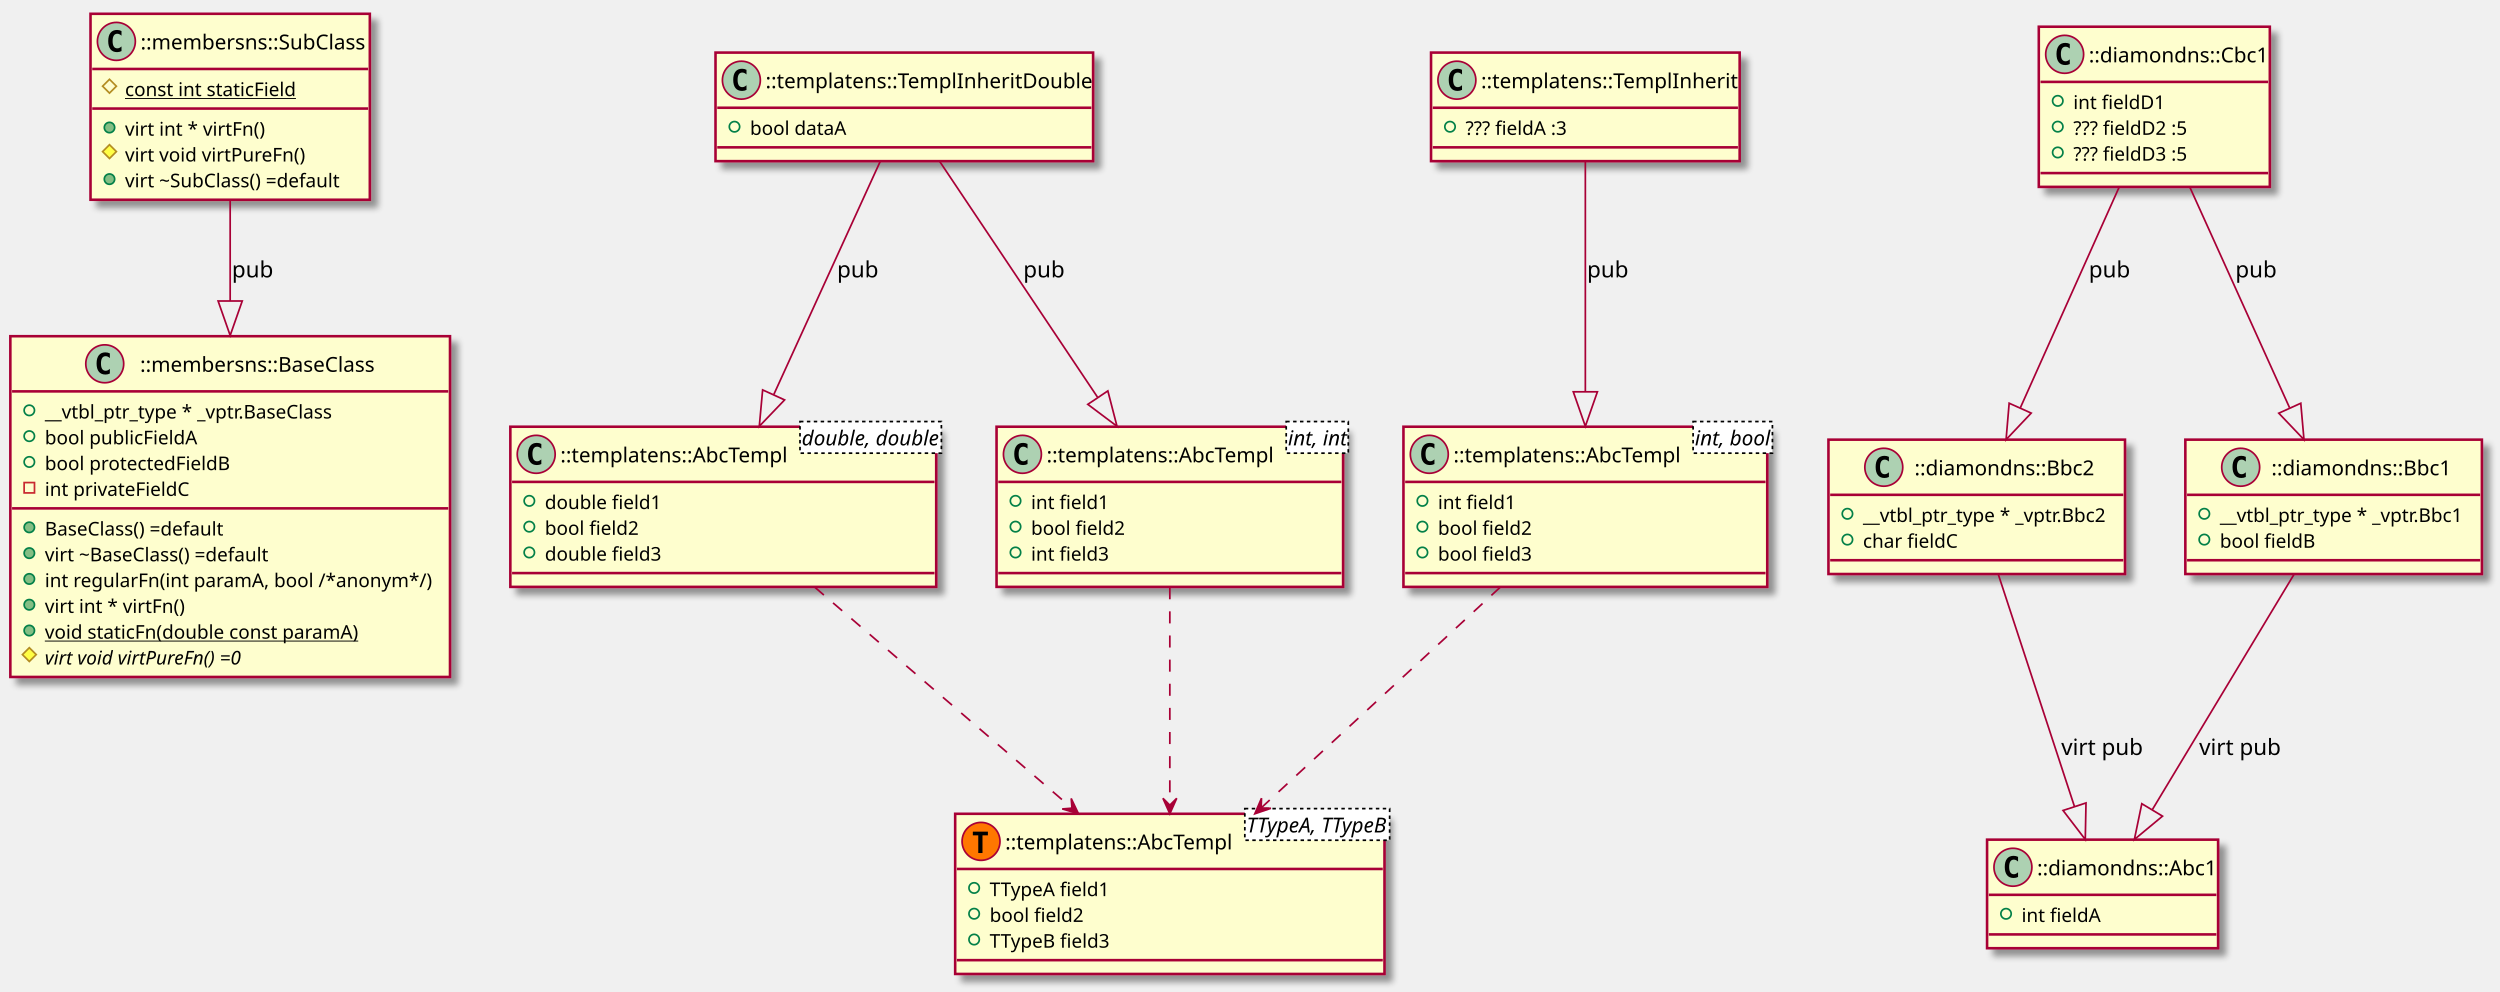
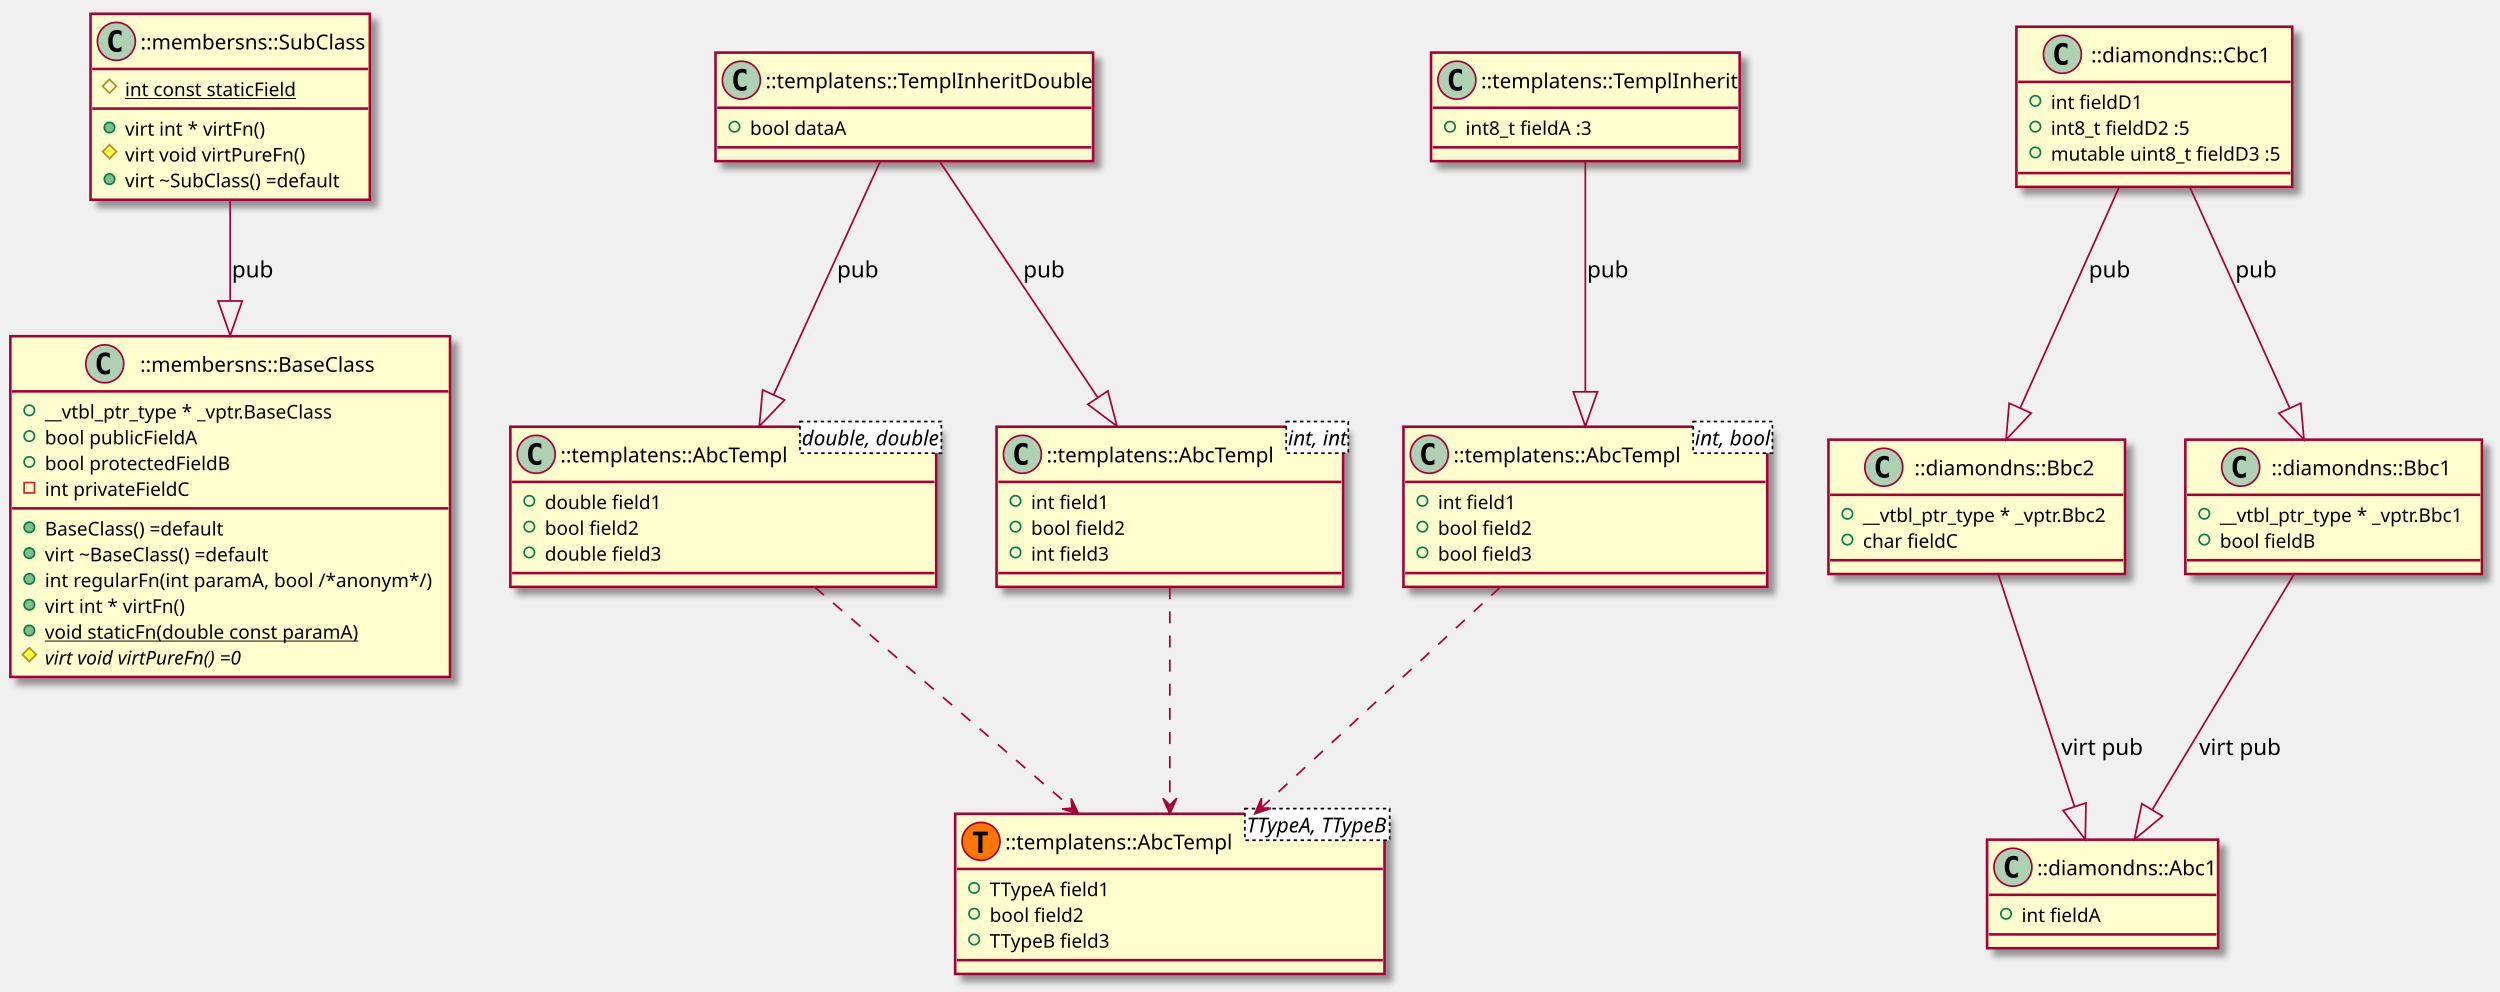
<svg xmlns="http://www.w3.org/2000/svg" contentScriptType="application/ecmascript" contentStyleType="text/css" height="575px" preserveAspectRatio="none" style="width:1450px;height:575px;" version="1.1" viewBox="0 0 1450 575" width="1450px" zoomAndPan="magnify">
  <defs>
-     <filter height="300%" id="fzhedijf8l1jd" width="300%" x="-1" y="-1">
+     <filter height="300%" id="f15ptf2jda9v9j" width="300%" x="-1" y="-1">
      <feGaussianBlur result="blurOut" stdDeviation="2.0" />
      <feColorMatrix in="blurOut" result="blurOut2" type="matrix" values="0 0 0 0 0 0 0 0 0 0 0 0 0 0 0 0 0 0 .4 0" />
      <feOffset dx="4.0" dy="4.0" in="blurOut2" result="blurOut3" />
      <feBlend in="SourceGraphic" in2="blurOut3" mode="normal" />
    </filter>
  </defs>
  <g>
-     <rect fill="#FEFECE" filter="url(#fzhedijf8l1jd)" height="107.853" id="item_0" style="stroke: #A80036; stroke-width: 1.5;" width="162" x="52.5" y="8" />
+     <rect fill="#FEFECE" filter="url(#f15ptf2jda9v9j)" height="107.853" id="item_0" style="stroke: #A80036; stroke-width: 1.5;" width="162" x="52.5" y="8" />
    <ellipse cx="67.5" cy="24" fill="#ADD1B2" rx="11" ry="11" style="stroke: #A80036; stroke-width: 1.0;" />
    <path d="M70.469,29.641 Q69.891,29.938 69.25,30.086 Q68.609,30.234 67.906,30.234 Q65.406,30.234 64.086,28.586 Q62.766,26.938 62.766,23.812 Q62.766,20.688 64.086,19.031 Q65.406,17.375 67.906,17.375 Q68.609,17.375 69.258,17.531 Q69.906,17.688 70.469,17.984 L70.469,20.703 Q69.844,20.125 69.25,19.852 Q68.656,19.578 68.031,19.578 Q66.688,19.578 66,20.648 Q65.312,21.719 65.312,23.812 Q65.312,25.906 66,26.977 Q66.688,28.047 68.031,28.047 Q68.656,28.047 69.25,27.773 Q69.844,27.5 70.469,26.922 L70.469,29.641 Z " />
    <text fill="#000000" font-family="sans-serif" font-size="12" lengthAdjust="spacingAndGlyphs" textLength="130" x="81.5" y="28.653">::membersns::SubClass</text>
    <line style="stroke: #A80036; stroke-width: 1.5;" x1="53.5" x2="213.5" y1="40" y2="40" />
    <polygon fill="none" points="63.5,46,67.5,50,63.5,54,59.5,50" style="stroke: #B38D22; stroke-width: 1.0;" />
-     <text fill="#000000" font-family="sans-serif" font-size="11" lengthAdjust="spacingAndGlyphs" text-decoration="underline" textLength="100" x="72.5" y="55.744">const int staticField</text>
+     <text fill="#000000" font-family="sans-serif" font-size="11" lengthAdjust="spacingAndGlyphs" text-decoration="underline" textLength="100" x="72.5" y="55.744">int const staticField</text>
    <line style="stroke: #A80036; stroke-width: 1.5;" x1="53.5" x2="213.5" y1="62.963" y2="62.963" />
    <ellipse cx="63.5" cy="73.963" fill="#84BE84" rx="3" ry="3" style="stroke: #038048; stroke-width: 1.0;" />
    <text fill="#000000" font-family="sans-serif" font-size="11" lengthAdjust="spacingAndGlyphs" textLength="84" x="72.5" y="78.708">virt int * virtFn()</text>
    <polygon fill="#FFFF44" points="63.5,83.927,67.5,87.927,63.5,91.927,59.5,87.927" style="stroke: #B38D22; stroke-width: 1.0;" />
    <text fill="#000000" font-family="sans-serif" font-size="11" lengthAdjust="spacingAndGlyphs" textLength="109" x="72.5" y="93.671">virt void virtPureFn()</text>
    <ellipse cx="63.5" cy="103.89" fill="#84BE84" rx="3" ry="3" style="stroke: #038048; stroke-width: 1.0;" />
    <text fill="#000000" font-family="sans-serif" font-size="11" lengthAdjust="spacingAndGlyphs" textLength="128" x="72.5" y="108.635">virt  ~SubClass() =default</text>
-     <rect fill="#FEFECE" filter="url(#fzhedijf8l1jd)" height="197.634" id="item_1" style="stroke: #A80036; stroke-width: 1.5;" width="255" x="6" y="195" />
+     <rect fill="#FEFECE" filter="url(#f15ptf2jda9v9j)" height="197.634" id="item_1" style="stroke: #A80036; stroke-width: 1.5;" width="255" x="6" y="195" />
    <ellipse cx="60.75" cy="211" fill="#ADD1B2" rx="11" ry="11" style="stroke: #A80036; stroke-width: 1.0;" />
    <path d="M63.719,216.641 Q63.141,216.938 62.5,217.086 Q61.859,217.234 61.156,217.234 Q58.656,217.234 57.336,215.586 Q56.016,213.938 56.016,210.812 Q56.016,207.688 57.336,206.031 Q58.656,204.375 61.156,204.375 Q61.859,204.375 62.508,204.531 Q63.156,204.688 63.719,204.984 L63.719,207.703 Q63.094,207.125 62.5,206.852 Q61.906,206.578 61.281,206.578 Q59.938,206.578 59.25,207.648 Q58.562,208.719 58.562,210.812 Q58.562,212.906 59.25,213.977 Q59.938,215.047 61.281,215.047 Q61.906,215.047 62.5,214.773 Q63.094,214.5 63.719,213.922 L63.719,216.641 Z " />
    <text fill="#000000" font-family="sans-serif" font-size="12" lengthAdjust="spacingAndGlyphs" textLength="137" x="81.25" y="215.653">::membersns::BaseClass</text>
    <line style="stroke: #A80036; stroke-width: 1.5;" x1="7" x2="260" y1="227" y2="227" />
    <ellipse cx="17" cy="238" fill="none" rx="3" ry="3" style="stroke: #038048; stroke-width: 1.0;" />
    <text fill="#000000" font-family="sans-serif" font-size="11" lengthAdjust="spacingAndGlyphs" textLength="171" x="26" y="242.744">__vtbl_ptr_type * _vptr.BaseClass</text>
    <ellipse cx="17" cy="252.963" fill="none" rx="3" ry="3" style="stroke: #038048; stroke-width: 1.0;" />
    <text fill="#000000" font-family="sans-serif" font-size="11" lengthAdjust="spacingAndGlyphs" textLength="91" x="26" y="257.708">bool publicFieldA</text>
    <ellipse cx="17" cy="267.927" fill="none" rx="3" ry="3" style="stroke: #038048; stroke-width: 1.0;" />
    <text fill="#000000" font-family="sans-serif" font-size="11" lengthAdjust="spacingAndGlyphs" textLength="110" x="26" y="272.671">bool protectedFieldB</text>
    <rect fill="none" height="6" style="stroke: #C82930; stroke-width: 1.0;" width="6" x="14" y="279.89" />
    <text fill="#000000" font-family="sans-serif" font-size="11" lengthAdjust="spacingAndGlyphs" textLength="86" x="26" y="287.635">int privateFieldC</text>
    <line style="stroke: #A80036; stroke-width: 1.5;" x1="7" x2="260" y1="294.853" y2="294.853" />
    <ellipse cx="17" cy="305.853" fill="#84BE84" rx="3" ry="3" style="stroke: #038048; stroke-width: 1.0;" />
    <text fill="#000000" font-family="sans-serif" font-size="11" lengthAdjust="spacingAndGlyphs" textLength="102" x="26" y="310.598">BaseClass() =default</text>
    <ellipse cx="17" cy="320.817" fill="#84BE84" rx="3" ry="3" style="stroke: #038048; stroke-width: 1.0;" />
    <text fill="#000000" font-family="sans-serif" font-size="11" lengthAdjust="spacingAndGlyphs" textLength="132" x="26" y="325.561">virt  ~BaseClass() =default</text>
    <ellipse cx="17" cy="335.78" fill="#84BE84" rx="3" ry="3" style="stroke: #038048; stroke-width: 1.0;" />
    <text fill="#000000" font-family="sans-serif" font-size="11" lengthAdjust="spacingAndGlyphs" textLength="229" x="26" y="340.525">int regularFn(int paramA, bool /*anonym*/)</text>
    <ellipse cx="17" cy="350.744" fill="#84BE84" rx="3" ry="3" style="stroke: #038048; stroke-width: 1.0;" />
    <text fill="#000000" font-family="sans-serif" font-size="11" lengthAdjust="spacingAndGlyphs" textLength="84" x="26" y="355.488">virt int * virtFn()</text>
    <ellipse cx="17" cy="365.707" fill="#84BE84" rx="3" ry="3" style="stroke: #038048; stroke-width: 1.0;" />
    <text fill="#000000" font-family="sans-serif" font-size="11" lengthAdjust="spacingAndGlyphs" text-decoration="underline" textLength="184" x="26" y="370.451">void staticFn(double const paramA)</text>
    <polygon fill="#FFFF44" points="17,375.67,21,379.67,17,383.67,13,379.67" style="stroke: #B38D22; stroke-width: 1.0;" />
    <text fill="#000000" font-family="sans-serif" font-size="11" font-style="italic" lengthAdjust="spacingAndGlyphs" textLength="111" x="26" y="385.415">virt void virtPureFn() =0</text>
-     <rect fill="#FEFECE" filter="url(#fzhedijf8l1jd)" height="62.963" id="item_2" style="stroke: #A80036; stroke-width: 1.5;" width="219" x="415" y="30.5" />
+     <rect fill="#FEFECE" filter="url(#f15ptf2jda9v9j)" height="62.963" id="item_2" style="stroke: #A80036; stroke-width: 1.5;" width="219" x="415" y="30.5" />
    <ellipse cx="430" cy="46.5" fill="#ADD1B2" rx="11" ry="11" style="stroke: #A80036; stroke-width: 1.0;" />
    <path d="M432.969,52.141 Q432.391,52.438 431.75,52.586 Q431.109,52.734 430.406,52.734 Q427.906,52.734 426.586,51.086 Q425.266,49.438 425.266,46.312 Q425.266,43.188 426.586,41.531 Q427.906,39.875 430.406,39.875 Q431.109,39.875 431.758,40.031 Q432.406,40.188 432.969,40.484 L432.969,43.203 Q432.344,42.625 431.75,42.352 Q431.156,42.078 430.531,42.078 Q429.188,42.078 428.5,43.148 Q427.812,44.219 427.812,46.312 Q427.812,48.406 428.5,49.477 Q429.188,50.547 430.531,50.547 Q431.156,50.547 431.75,50.273 Q432.344,50 432.969,49.422 L432.969,52.141 Z " />
    <text fill="#000000" font-family="sans-serif" font-size="12" lengthAdjust="spacingAndGlyphs" textLength="187" x="444" y="51.153">::templatens::TemplInheritDouble</text>
    <line style="stroke: #A80036; stroke-width: 1.5;" x1="416" x2="633" y1="62.5" y2="62.5" />
    <ellipse cx="426" cy="73.5" fill="none" rx="3" ry="3" style="stroke: #038048; stroke-width: 1.0;" />
    <text fill="#000000" font-family="sans-serif" font-size="11" lengthAdjust="spacingAndGlyphs" textLength="57" x="435" y="78.244">bool dataA</text>
    <line style="stroke: #A80036; stroke-width: 1.5;" x1="416" x2="633" y1="85.463" y2="85.463" />
-     <rect fill="#FEFECE" filter="url(#fzhedijf8l1jd)" height="62.963" id="item_3" style="stroke: #A80036; stroke-width: 1.5;" width="179" x="830" y="30.5" />
+     <rect fill="#FEFECE" filter="url(#f15ptf2jda9v9j)" height="62.963" id="item_3" style="stroke: #A80036; stroke-width: 1.5;" width="179" x="830" y="30.5" />
    <ellipse cx="845" cy="46.5" fill="#ADD1B2" rx="11" ry="11" style="stroke: #A80036; stroke-width: 1.0;" />
    <path d="M847.969,52.141 Q847.391,52.438 846.75,52.586 Q846.109,52.734 845.406,52.734 Q842.906,52.734 841.586,51.086 Q840.266,49.438 840.266,46.312 Q840.266,43.188 841.586,41.531 Q842.906,39.875 845.406,39.875 Q846.109,39.875 846.758,40.031 Q847.406,40.188 847.969,40.484 L847.969,43.203 Q847.344,42.625 846.75,42.352 Q846.156,42.078 845.531,42.078 Q844.188,42.078 843.5,43.148 Q842.812,44.219 842.812,46.312 Q842.812,48.406 843.5,49.477 Q844.188,50.547 845.531,50.547 Q846.156,50.547 846.75,50.273 Q847.344,50 847.969,49.422 L847.969,52.141 Z " />
    <text fill="#000000" font-family="sans-serif" font-size="12" lengthAdjust="spacingAndGlyphs" textLength="147" x="859" y="51.153">::templatens::TemplInherit</text>
    <line style="stroke: #A80036; stroke-width: 1.5;" x1="831" x2="1008" y1="62.5" y2="62.5" />
    <ellipse cx="841" cy="73.5" fill="none" rx="3" ry="3" style="stroke: #038048; stroke-width: 1.0;" />
-     <text fill="#000000" font-family="sans-serif" font-size="11" lengthAdjust="spacingAndGlyphs" textLength="60" x="850" y="78.244">??? fieldA :3</text>
+     <text fill="#000000" font-family="sans-serif" font-size="11" lengthAdjust="spacingAndGlyphs" textLength="74" x="850" y="78.244">int8_t fieldA :3</text>
    <line style="stroke: #A80036; stroke-width: 1.5;" x1="831" x2="1008" y1="85.463" y2="85.463" />
-     <rect fill="#FEFECE" filter="url(#fzhedijf8l1jd)" height="92.89" id="item_4" style="stroke: #A80036; stroke-width: 1.5;" width="249" x="554" y="472" />
+     <rect fill="#FEFECE" filter="url(#f15ptf2jda9v9j)" height="92.89" id="item_4" style="stroke: #A80036; stroke-width: 1.5;" width="249" x="554" y="472" />
    <ellipse cx="569" cy="488" fill="#FF7700" rx="11" ry="11" style="stroke: #A80036; stroke-width: 1.0;" />
    <path d="M569.844,494.75 L567.391,494.75 L567.391,484.5 L564.25,484.5 L564.25,482.359 L572.984,482.359 L572.984,484.5 L569.844,484.5 L569.844,494.75 Z " />
    <text fill="#000000" font-family="sans-serif" font-size="12" lengthAdjust="spacingAndGlyphs" textLength="131" x="583" y="492.653">::templatens::AbcTempl</text>
    <rect fill="#FFFFFF" height="18.335" style="stroke: #000000; stroke-width: 1.0; stroke-dasharray: 2.0,2.0;" width="84" x="722" y="469" />
    <text fill="#000000" font-family="sans-serif" font-size="12" font-style="italic" lengthAdjust="spacingAndGlyphs" textLength="82" x="723" y="482.821">TTypeA, TTypeB</text>
    <line style="stroke: #A80036; stroke-width: 1.5;" x1="555" x2="802" y1="504" y2="504" />
    <ellipse cx="565" cy="515" fill="none" rx="3" ry="3" style="stroke: #038048; stroke-width: 1.0;" />
    <text fill="#000000" font-family="sans-serif" font-size="11" lengthAdjust="spacingAndGlyphs" textLength="70" x="574" y="519.744">TTypeA field1</text>
    <ellipse cx="565" cy="529.963" fill="none" rx="3" ry="3" style="stroke: #038048; stroke-width: 1.0;" />
    <text fill="#000000" font-family="sans-serif" font-size="11" lengthAdjust="spacingAndGlyphs" textLength="56" x="574" y="534.708">bool field2</text>
    <ellipse cx="565" cy="544.927" fill="none" rx="3" ry="3" style="stroke: #038048; stroke-width: 1.0;" />
    <text fill="#000000" font-family="sans-serif" font-size="11" lengthAdjust="spacingAndGlyphs" textLength="70" x="574" y="549.671">TTypeB field3</text>
    <line style="stroke: #A80036; stroke-width: 1.5;" x1="555" x2="802" y1="556.89" y2="556.89" />
-     <rect fill="#FEFECE" filter="url(#fzhedijf8l1jd)" height="92.89" id="item_5" style="stroke: #A80036; stroke-width: 1.5;" width="247" x="296" y="247.5" />
+     <rect fill="#FEFECE" filter="url(#f15ptf2jda9v9j)" height="92.89" id="item_5" style="stroke: #A80036; stroke-width: 1.5;" width="247" x="296" y="247.5" />
    <ellipse cx="311" cy="263.5" fill="#ADD1B2" rx="11" ry="11" style="stroke: #A80036; stroke-width: 1.0;" />
    <path d="M313.969,269.141 Q313.391,269.438 312.75,269.586 Q312.109,269.734 311.406,269.734 Q308.906,269.734 307.586,268.086 Q306.266,266.438 306.266,263.312 Q306.266,260.188 307.586,258.531 Q308.906,256.875 311.406,256.875 Q312.109,256.875 312.758,257.031 Q313.406,257.188 313.969,257.484 L313.969,260.203 Q313.344,259.625 312.75,259.352 Q312.156,259.078 311.531,259.078 Q310.188,259.078 309.5,260.148 Q308.812,261.219 308.812,263.312 Q308.812,265.406 309.5,266.477 Q310.188,267.547 311.531,267.547 Q312.156,267.547 312.75,267.273 Q313.344,267 313.969,266.422 L313.969,269.141 Z " />
    <text fill="#000000" font-family="sans-serif" font-size="12" lengthAdjust="spacingAndGlyphs" textLength="131" x="325" y="268.153">::templatens::AbcTempl</text>
    <rect fill="#FFFFFF" height="18.335" style="stroke: #000000; stroke-width: 1.0; stroke-dasharray: 2.0,2.0;" width="82" x="464" y="244.5" />
    <text fill="#000000" font-family="sans-serif" font-size="12" font-style="italic" lengthAdjust="spacingAndGlyphs" textLength="80" x="465" y="258.321">double, double</text>
    <line style="stroke: #A80036; stroke-width: 1.5;" x1="297" x2="542" y1="279.5" y2="279.5" />
    <ellipse cx="307" cy="290.5" fill="none" rx="3" ry="3" style="stroke: #038048; stroke-width: 1.0;" />
    <text fill="#000000" font-family="sans-serif" font-size="11" lengthAdjust="spacingAndGlyphs" textLength="69" x="316" y="295.244">double field1</text>
    <ellipse cx="307" cy="305.463" fill="none" rx="3" ry="3" style="stroke: #038048; stroke-width: 1.0;" />
    <text fill="#000000" font-family="sans-serif" font-size="11" lengthAdjust="spacingAndGlyphs" textLength="56" x="316" y="310.208">bool field2</text>
    <ellipse cx="307" cy="320.427" fill="none" rx="3" ry="3" style="stroke: #038048; stroke-width: 1.0;" />
    <text fill="#000000" font-family="sans-serif" font-size="11" lengthAdjust="spacingAndGlyphs" textLength="69" x="316" y="325.171">double field3</text>
    <line style="stroke: #A80036; stroke-width: 1.5;" x1="297" x2="542" y1="332.39" y2="332.39" />
-     <rect fill="#FEFECE" filter="url(#fzhedijf8l1jd)" height="92.89" id="item_6" style="stroke: #A80036; stroke-width: 1.5;" width="201" x="578" y="247.5" />
+     <rect fill="#FEFECE" filter="url(#f15ptf2jda9v9j)" height="92.89" id="item_6" style="stroke: #A80036; stroke-width: 1.5;" width="201" x="578" y="247.5" />
    <ellipse cx="593" cy="263.5" fill="#ADD1B2" rx="11" ry="11" style="stroke: #A80036; stroke-width: 1.0;" />
    <path d="M595.969,269.141 Q595.391,269.438 594.75,269.586 Q594.109,269.734 593.406,269.734 Q590.906,269.734 589.586,268.086 Q588.266,266.438 588.266,263.312 Q588.266,260.188 589.586,258.531 Q590.906,256.875 593.406,256.875 Q594.109,256.875 594.758,257.031 Q595.406,257.188 595.969,257.484 L595.969,260.203 Q595.344,259.625 594.75,259.352 Q594.156,259.078 593.531,259.078 Q592.188,259.078 591.5,260.148 Q590.812,261.219 590.812,263.312 Q590.812,265.406 591.5,266.477 Q592.188,267.547 593.531,267.547 Q594.156,267.547 594.75,267.273 Q595.344,267 595.969,266.422 L595.969,269.141 Z " />
    <text fill="#000000" font-family="sans-serif" font-size="12" lengthAdjust="spacingAndGlyphs" textLength="131" x="607" y="268.153">::templatens::AbcTempl</text>
    <rect fill="#FFFFFF" height="18.335" style="stroke: #000000; stroke-width: 1.0; stroke-dasharray: 2.0,2.0;" width="36" x="746" y="244.5" />
    <text fill="#000000" font-family="sans-serif" font-size="12" font-style="italic" lengthAdjust="spacingAndGlyphs" textLength="34" x="747" y="258.321">int, int</text>
    <line style="stroke: #A80036; stroke-width: 1.5;" x1="579" x2="778" y1="279.5" y2="279.5" />
    <ellipse cx="589" cy="290.5" fill="none" rx="3" ry="3" style="stroke: #038048; stroke-width: 1.0;" />
    <text fill="#000000" font-family="sans-serif" font-size="11" lengthAdjust="spacingAndGlyphs" textLength="46" x="598" y="295.244">int field1</text>
    <ellipse cx="589" cy="305.463" fill="none" rx="3" ry="3" style="stroke: #038048; stroke-width: 1.0;" />
    <text fill="#000000" font-family="sans-serif" font-size="11" lengthAdjust="spacingAndGlyphs" textLength="56" x="598" y="310.208">bool field2</text>
    <ellipse cx="589" cy="320.427" fill="none" rx="3" ry="3" style="stroke: #038048; stroke-width: 1.0;" />
    <text fill="#000000" font-family="sans-serif" font-size="11" lengthAdjust="spacingAndGlyphs" textLength="46" x="598" y="325.171">int field3</text>
    <line style="stroke: #A80036; stroke-width: 1.5;" x1="579" x2="778" y1="332.39" y2="332.39" />
-     <rect fill="#FEFECE" filter="url(#fzhedijf8l1jd)" height="92.89" id="item_7" style="stroke: #A80036; stroke-width: 1.5;" width="211" x="814" y="247.5" />
+     <rect fill="#FEFECE" filter="url(#f15ptf2jda9v9j)" height="92.89" id="item_7" style="stroke: #A80036; stroke-width: 1.5;" width="211" x="814" y="247.5" />
    <ellipse cx="829" cy="263.5" fill="#ADD1B2" rx="11" ry="11" style="stroke: #A80036; stroke-width: 1.0;" />
    <path d="M831.969,269.141 Q831.391,269.438 830.75,269.586 Q830.109,269.734 829.406,269.734 Q826.906,269.734 825.586,268.086 Q824.266,266.438 824.266,263.312 Q824.266,260.188 825.586,258.531 Q826.906,256.875 829.406,256.875 Q830.109,256.875 830.758,257.031 Q831.406,257.188 831.969,257.484 L831.969,260.203 Q831.344,259.625 830.75,259.352 Q830.156,259.078 829.531,259.078 Q828.188,259.078 827.5,260.148 Q826.812,261.219 826.812,263.312 Q826.812,265.406 827.5,266.477 Q828.188,267.547 829.531,267.547 Q830.156,267.547 830.75,267.273 Q831.344,267 831.969,266.422 L831.969,269.141 Z " />
    <text fill="#000000" font-family="sans-serif" font-size="12" lengthAdjust="spacingAndGlyphs" textLength="131" x="843" y="268.153">::templatens::AbcTempl</text>
    <rect fill="#FFFFFF" height="18.335" style="stroke: #000000; stroke-width: 1.0; stroke-dasharray: 2.0,2.0;" width="46" x="982" y="244.5" />
    <text fill="#000000" font-family="sans-serif" font-size="12" font-style="italic" lengthAdjust="spacingAndGlyphs" textLength="44" x="983" y="258.321">int, bool</text>
    <line style="stroke: #A80036; stroke-width: 1.5;" x1="815" x2="1024" y1="279.5" y2="279.5" />
    <ellipse cx="825" cy="290.5" fill="none" rx="3" ry="3" style="stroke: #038048; stroke-width: 1.0;" />
    <text fill="#000000" font-family="sans-serif" font-size="11" lengthAdjust="spacingAndGlyphs" textLength="46" x="834" y="295.244">int field1</text>
    <ellipse cx="825" cy="305.463" fill="none" rx="3" ry="3" style="stroke: #038048; stroke-width: 1.0;" />
    <text fill="#000000" font-family="sans-serif" font-size="11" lengthAdjust="spacingAndGlyphs" textLength="56" x="834" y="310.208">bool field2</text>
    <ellipse cx="825" cy="320.427" fill="none" rx="3" ry="3" style="stroke: #038048; stroke-width: 1.0;" />
    <text fill="#000000" font-family="sans-serif" font-size="11" lengthAdjust="spacingAndGlyphs" textLength="56" x="834" y="325.171">bool field3</text>
    <line style="stroke: #A80036; stroke-width: 1.5;" x1="815" x2="1024" y1="332.39" y2="332.39" />
-     <rect fill="#FEFECE" filter="url(#fzhedijf8l1jd)" height="92.89" id="item_8" style="stroke: #A80036; stroke-width: 1.5;" width="134" x="1182.5" y="15.5" />
-     <ellipse cx="1197.5" cy="31.5" fill="#ADD1B2" rx="11" ry="11" style="stroke: #A80036; stroke-width: 1.0;" />
-     <path d="M1200.469,37.141 Q1199.891,37.438 1199.25,37.586 Q1198.609,37.734 1197.906,37.734 Q1195.406,37.734 1194.086,36.086 Q1192.766,34.438 1192.766,31.312 Q1192.766,28.188 1194.086,26.531 Q1195.406,24.875 1197.906,24.875 Q1198.609,24.875 1199.258,25.031 Q1199.906,25.188 1200.469,25.484 L1200.469,28.203 Q1199.844,27.625 1199.25,27.352 Q1198.656,27.078 1198.031,27.078 Q1196.688,27.078 1196,28.148 Q1195.312,29.219 1195.312,31.312 Q1195.312,33.406 1196,34.477 Q1196.688,35.547 1198.031,35.547 Q1198.656,35.547 1199.25,35.273 Q1199.844,35 1200.469,34.422 L1200.469,37.141 Z " />
-     <text fill="#000000" font-family="sans-serif" font-size="12" lengthAdjust="spacingAndGlyphs" textLength="102" x="1211.5" y="36.153">::diamondns::Cbc1</text>
-     <line style="stroke: #A80036; stroke-width: 1.5;" x1="1183.5" x2="1315.5" y1="47.5" y2="47.5" />
-     <ellipse cx="1193.5" cy="58.5" fill="none" rx="3" ry="3" style="stroke: #038048; stroke-width: 1.0;" />
-     <text fill="#000000" font-family="sans-serif" font-size="11" lengthAdjust="spacingAndGlyphs" textLength="54" x="1202.5" y="63.244">int fieldD1</text>
-     <ellipse cx="1193.5" cy="73.463" fill="none" rx="3" ry="3" style="stroke: #038048; stroke-width: 1.0;" />
-     <text fill="#000000" font-family="sans-serif" font-size="11" lengthAdjust="spacingAndGlyphs" textLength="67" x="1202.5" y="78.208">??? fieldD2 :5</text>
-     <ellipse cx="1193.5" cy="88.427" fill="none" rx="3" ry="3" style="stroke: #038048; stroke-width: 1.0;" />
-     <text fill="#000000" font-family="sans-serif" font-size="11" lengthAdjust="spacingAndGlyphs" textLength="67" x="1202.5" y="93.171">??? fieldD3 :5</text>
-     <line style="stroke: #A80036; stroke-width: 1.5;" x1="1183.5" x2="1315.5" y1="100.39" y2="100.39" />
-     <rect fill="#FEFECE" filter="url(#fzhedijf8l1jd)" height="77.927" id="item_9" style="stroke: #A80036; stroke-width: 1.5;" width="172" x="1060.5" y="255" />
+     <rect fill="#FEFECE" filter="url(#f15ptf2jda9v9j)" height="92.89" id="item_8" style="stroke: #A80036; stroke-width: 1.5;" width="160" x="1169.5" y="15.5" />
+     <ellipse cx="1196.2" cy="31.5" fill="#ADD1B2" rx="11" ry="11" style="stroke: #A80036; stroke-width: 1.0;" />
+     <path d="M1199.169,37.141 Q1198.591,37.438 1197.95,37.586 Q1197.309,37.734 1196.606,37.734 Q1194.106,37.734 1192.786,36.086 Q1191.466,34.438 1191.466,31.312 Q1191.466,28.188 1192.786,26.531 Q1194.106,24.875 1196.606,24.875 Q1197.309,24.875 1197.958,25.031 Q1198.606,25.188 1199.169,25.484 L1199.169,28.203 Q1198.544,27.625 1197.95,27.352 Q1197.356,27.078 1196.731,27.078 Q1195.388,27.078 1194.7,28.148 Q1194.013,29.219 1194.013,31.312 Q1194.013,33.406 1194.7,34.477 Q1195.388,35.547 1196.731,35.547 Q1197.356,35.547 1197.95,35.273 Q1198.544,35 1199.169,34.422 L1199.169,37.141 Z " />
+     <text fill="#000000" font-family="sans-serif" font-size="12" lengthAdjust="spacingAndGlyphs" textLength="102" x="1212.8" y="36.153">::diamondns::Cbc1</text>
+     <line style="stroke: #A80036; stroke-width: 1.5;" x1="1170.5" x2="1328.5" y1="47.5" y2="47.5" />
+     <ellipse cx="1180.5" cy="58.5" fill="none" rx="3" ry="3" style="stroke: #038048; stroke-width: 1.0;" />
+     <text fill="#000000" font-family="sans-serif" font-size="11" lengthAdjust="spacingAndGlyphs" textLength="54" x="1189.5" y="63.244">int fieldD1</text>
+     <ellipse cx="1180.5" cy="73.463" fill="none" rx="3" ry="3" style="stroke: #038048; stroke-width: 1.0;" />
+     <text fill="#000000" font-family="sans-serif" font-size="11" lengthAdjust="spacingAndGlyphs" textLength="81" x="1189.5" y="78.208">int8_t fieldD2 :5</text>
+     <ellipse cx="1180.5" cy="88.427" fill="none" rx="3" ry="3" style="stroke: #038048; stroke-width: 1.0;" />
+     <text fill="#000000" font-family="sans-serif" font-size="11" lengthAdjust="spacingAndGlyphs" textLength="134" x="1189.5" y="93.171">mutable uint8_t fieldD3 :5</text>
+     <line style="stroke: #A80036; stroke-width: 1.5;" x1="1170.5" x2="1328.5" y1="100.39" y2="100.39" />
+     <rect fill="#FEFECE" filter="url(#f15ptf2jda9v9j)" height="77.927" id="item_9" style="stroke: #A80036; stroke-width: 1.5;" width="172" x="1060.5" y="255" />
    <ellipse cx="1092.6" cy="271" fill="#ADD1B2" rx="11" ry="11" style="stroke: #A80036; stroke-width: 1.0;" />
    <path d="M1095.569,276.641 Q1094.991,276.938 1094.35,277.086 Q1093.709,277.234 1093.006,277.234 Q1090.506,277.234 1089.186,275.586 Q1087.866,273.938 1087.866,270.812 Q1087.866,267.688 1089.186,266.031 Q1090.506,264.375 1093.006,264.375 Q1093.709,264.375 1094.358,264.531 Q1095.006,264.688 1095.569,264.984 L1095.569,267.703 Q1094.944,267.125 1094.35,266.852 Q1093.756,266.578 1093.131,266.578 Q1091.787,266.578 1091.1,267.648 Q1090.412,268.719 1090.412,270.812 Q1090.412,272.906 1091.1,273.977 Q1091.787,275.047 1093.131,275.047 Q1093.756,275.047 1094.35,274.773 Q1094.944,274.5 1095.569,273.922 L1095.569,276.641 Z " />
    <text fill="#000000" font-family="sans-serif" font-size="12" lengthAdjust="spacingAndGlyphs" textLength="102" x="1110.4" y="275.653">::diamondns::Bbc2</text>
    <line style="stroke: #A80036; stroke-width: 1.5;" x1="1061.5" x2="1231.5" y1="287" y2="287" />
    <ellipse cx="1071.5" cy="298" fill="none" rx="3" ry="3" style="stroke: #038048; stroke-width: 1.0;" />
    <text fill="#000000" font-family="sans-serif" font-size="11" lengthAdjust="spacingAndGlyphs" textLength="146" x="1080.5" y="302.744">__vtbl_ptr_type * _vptr.Bbc2</text>
    <ellipse cx="1071.5" cy="312.963" fill="none" rx="3" ry="3" style="stroke: #038048; stroke-width: 1.0;" />
    <text fill="#000000" font-family="sans-serif" font-size="11" lengthAdjust="spacingAndGlyphs" textLength="56" x="1080.5" y="317.708">char fieldC</text>
    <line style="stroke: #A80036; stroke-width: 1.5;" x1="1061.5" x2="1231.5" y1="324.927" y2="324.927" />
-     <rect fill="#FEFECE" filter="url(#fzhedijf8l1jd)" height="77.927" id="item_10" style="stroke: #A80036; stroke-width: 1.5;" width="172" x="1267.5" y="255" />
+     <rect fill="#FEFECE" filter="url(#f15ptf2jda9v9j)" height="77.927" id="item_10" style="stroke: #A80036; stroke-width: 1.5;" width="172" x="1267.5" y="255" />
    <ellipse cx="1299.6" cy="271" fill="#ADD1B2" rx="11" ry="11" style="stroke: #A80036; stroke-width: 1.0;" />
    <path d="M1302.569,276.641 Q1301.991,276.938 1301.35,277.086 Q1300.709,277.234 1300.006,277.234 Q1297.506,277.234 1296.186,275.586 Q1294.866,273.938 1294.866,270.812 Q1294.866,267.688 1296.186,266.031 Q1297.506,264.375 1300.006,264.375 Q1300.709,264.375 1301.358,264.531 Q1302.006,264.688 1302.569,264.984 L1302.569,267.703 Q1301.944,267.125 1301.35,266.852 Q1300.756,266.578 1300.131,266.578 Q1298.787,266.578 1298.1,267.648 Q1297.412,268.719 1297.412,270.812 Q1297.412,272.906 1298.1,273.977 Q1298.787,275.047 1300.131,275.047 Q1300.756,275.047 1301.35,274.773 Q1301.944,274.5 1302.569,273.922 L1302.569,276.641 Z " />
    <text fill="#000000" font-family="sans-serif" font-size="12" lengthAdjust="spacingAndGlyphs" textLength="102" x="1317.4" y="275.653">::diamondns::Bbc1</text>
    <line style="stroke: #A80036; stroke-width: 1.5;" x1="1268.5" x2="1438.5" y1="287" y2="287" />
    <ellipse cx="1278.5" cy="298" fill="none" rx="3" ry="3" style="stroke: #038048; stroke-width: 1.0;" />
    <text fill="#000000" font-family="sans-serif" font-size="11" lengthAdjust="spacingAndGlyphs" textLength="146" x="1287.5" y="302.744">__vtbl_ptr_type * _vptr.Bbc1</text>
    <ellipse cx="1278.5" cy="312.963" fill="none" rx="3" ry="3" style="stroke: #038048; stroke-width: 1.0;" />
    <text fill="#000000" font-family="sans-serif" font-size="11" lengthAdjust="spacingAndGlyphs" textLength="57" x="1287.5" y="317.708">bool fieldB</text>
    <line style="stroke: #A80036; stroke-width: 1.5;" x1="1268.5" x2="1438.5" y1="324.927" y2="324.927" />
-     <rect fill="#FEFECE" filter="url(#fzhedijf8l1jd)" height="62.963" id="item_11" style="stroke: #A80036; stroke-width: 1.5;" width="134" x="1152.5" y="487" />
+     <rect fill="#FEFECE" filter="url(#f15ptf2jda9v9j)" height="62.963" id="item_11" style="stroke: #A80036; stroke-width: 1.5;" width="134" x="1152.5" y="487" />
    <ellipse cx="1167.5" cy="503" fill="#ADD1B2" rx="11" ry="11" style="stroke: #A80036; stroke-width: 1.0;" />
    <path d="M1170.469,508.641 Q1169.891,508.938 1169.25,509.086 Q1168.609,509.234 1167.906,509.234 Q1165.406,509.234 1164.086,507.586 Q1162.766,505.938 1162.766,502.812 Q1162.766,499.688 1164.086,498.031 Q1165.406,496.375 1167.906,496.375 Q1168.609,496.375 1169.258,496.531 Q1169.906,496.688 1170.469,496.984 L1170.469,499.703 Q1169.844,499.125 1169.25,498.852 Q1168.656,498.578 1168.031,498.578 Q1166.688,498.578 1166,499.648 Q1165.312,500.719 1165.312,502.812 Q1165.312,504.906 1166,505.977 Q1166.688,507.047 1168.031,507.047 Q1168.656,507.047 1169.25,506.773 Q1169.844,506.5 1170.469,505.922 L1170.469,508.641 Z " />
    <text fill="#000000" font-family="sans-serif" font-size="12" lengthAdjust="spacingAndGlyphs" textLength="102" x="1181.5" y="507.653">::diamondns::Abc1</text>
    <line style="stroke: #A80036; stroke-width: 1.5;" x1="1153.5" x2="1285.5" y1="519" y2="519" />
    <ellipse cx="1163.5" cy="530" fill="none" rx="3" ry="3" style="stroke: #038048; stroke-width: 1.0;" />
    <text fill="#000000" font-family="sans-serif" font-size="11" lengthAdjust="spacingAndGlyphs" textLength="47" x="1172.5" y="534.744">int fieldA</text>
    <line style="stroke: #A80036; stroke-width: 1.5;" x1="1153.5" x2="1285.5" y1="541.963" y2="541.963" />
    <path d="M133.5,116.06 C133.5,133.66 133.5,154.02 133.5,174.53 " fill="none" id="item_0-&gt;item_1" style="stroke: #A80036; stroke-width: 1.0;" />
    <polygon fill="none" points="140.5,174.57,133.5,194.57,126.5,174.57,140.5,174.57" style="stroke: #A80036; stroke-width: 1.0;" />
    <text fill="#000000" font-family="sans-serif" font-size="13" lengthAdjust="spacingAndGlyphs" textLength="24" x="134.5" y="160.881">pub</text>
    <path d="M544.95,93.54 C568.21,128.28 606.81,185.93 636.54,230.34 " fill="none" id="item_2-&gt;item_6" style="stroke: #A80036; stroke-width: 1.0;" />
    <polygon fill="none" points="642.55,226.73,647.86,247.24,630.92,234.52,642.55,226.73" style="stroke: #A80036; stroke-width: 1.0;" />
    <text fill="#000000" font-family="sans-serif" font-size="13" lengthAdjust="spacingAndGlyphs" textLength="24" x="593.5" y="160.881">pub</text>
    <path d="M510.56,93.54 C494.87,127.89 468.96,184.65 448.78,228.86 " fill="none" id="item_2-&gt;item_5" style="stroke: #A80036; stroke-width: 1.0;" />
    <polygon fill="none" points="455.06,231.95,440.39,247.24,442.33,226.14,455.06,231.95" style="stroke: #A80036; stroke-width: 1.0;" />
    <text fill="#000000" font-family="sans-serif" font-size="13" lengthAdjust="spacingAndGlyphs" textLength="24" x="485.5" y="160.881">pub</text>
    <path d="M919.5,93.54 C919.5,127.43 919.5,183.13 919.5,227.07 " fill="none" id="item_3-&gt;item_7" style="stroke: #A80036; stroke-width: 1.0;" />
    <polygon fill="none" points="926.5,227.24,919.5,247.24,912.5,227.24,926.5,227.24" style="stroke: #A80036; stroke-width: 1.0;" />
    <text fill="#000000" font-family="sans-serif" font-size="13" lengthAdjust="spacingAndGlyphs" textLength="24" x="920.5" y="160.881">pub</text>
    <path d="M472.54,340.56 C515.92,377.83 577.15,430.43 621.56,468.58 " fill="none" id="item_5-&gt;item_4" style="stroke: #A80036; stroke-width: 1.0; stroke-dasharray: 7.0,7.0;" />
    <polygon fill="#A80036" points="625.53,472,621.3,463.106,621.734,468.746,616.093,469.18,625.53,472" style="stroke: #A80036; stroke-width: 1.0;" />
    <path d="M678.5,340.56 C678.5,377.31 678.5,428.95 678.5,466.96 " fill="none" id="item_6-&gt;item_4" style="stroke: #A80036; stroke-width: 1.0; stroke-dasharray: 7.0,7.0;" />
    <polygon fill="#A80036" points="678.5,472,682.5,463,678.5,467,674.5,463,678.5,472" style="stroke: #A80036; stroke-width: 1.0;" />
    <path d="M870.15,340.56 C829.86,377.76 773.04,430.22 731.73,468.35 " fill="none" id="item_7-&gt;item_4" style="stroke: #A80036; stroke-width: 1.0; stroke-dasharray: 7.0,7.0;" />
    <polygon fill="#A80036" points="727.79,472,737.111,468.82,731.458,468.603,731.676,462.95,727.79,472" style="stroke: #A80036; stroke-width: 1.0;" />
    <path d="M1270.17,108.72 C1286.78,145.45 1310.19,197.21 1327.97,236.53 " fill="none" id="item_8-&gt;item_10" style="stroke: #A80036; stroke-width: 1.0;" />
    <polygon fill="none" points="1334.45,233.88,1336.31,254.99,1321.69,239.65,1334.45,233.88" style="stroke: #A80036; stroke-width: 1.0;" />
    <text fill="#000000" font-family="sans-serif" font-size="13" lengthAdjust="spacingAndGlyphs" textLength="24" x="1296.5" y="160.881">pub</text>
    <path d="M1229.03,108.72 C1212.58,145.45 1189.4,197.21 1171.79,236.53 " fill="none" id="item_8-&gt;item_9" style="stroke: #A80036; stroke-width: 1.0;" />
    <polygon fill="none" points="1178.09,239.59,1163.52,254.99,1165.31,233.87,1178.09,239.59" style="stroke: #A80036; stroke-width: 1.0;" />
    <text fill="#000000" font-family="sans-serif" font-size="13" lengthAdjust="spacingAndGlyphs" textLength="24" x="1211.5" y="160.881">pub</text>
    <path d="M1159.05,333.25 C1171.25,370.45 1189.86,427.15 1203.2,467.83 " fill="none" id="item_9-&gt;item_11" style="stroke: #A80036; stroke-width: 1.0;" />
    <polygon fill="none" points="1209.88,465.71,1209.46,486.9,1196.57,470.07,1209.88,465.71" style="stroke: #A80036; stroke-width: 1.0;" />
    <text fill="#000000" font-family="sans-serif" font-size="13" lengthAdjust="spacingAndGlyphs" textLength="47" x="1195.5" y="437.881">virt pub</text>
    <path d="M1330.46,333.25 C1307.7,371.05 1272.82,428.97 1248.25,469.76 " fill="none" id="item_10-&gt;item_11" style="stroke: #A80036; stroke-width: 1.0;" />
    <polygon fill="none" points="1254.25,473.37,1237.93,486.9,1242.25,466.15,1254.25,473.37" style="stroke: #A80036; stroke-width: 1.0;" />
    <text fill="#000000" font-family="sans-serif" font-size="13" lengthAdjust="spacingAndGlyphs" textLength="47" x="1275.5" y="437.881">virt pub</text>
  </g>
</svg>
